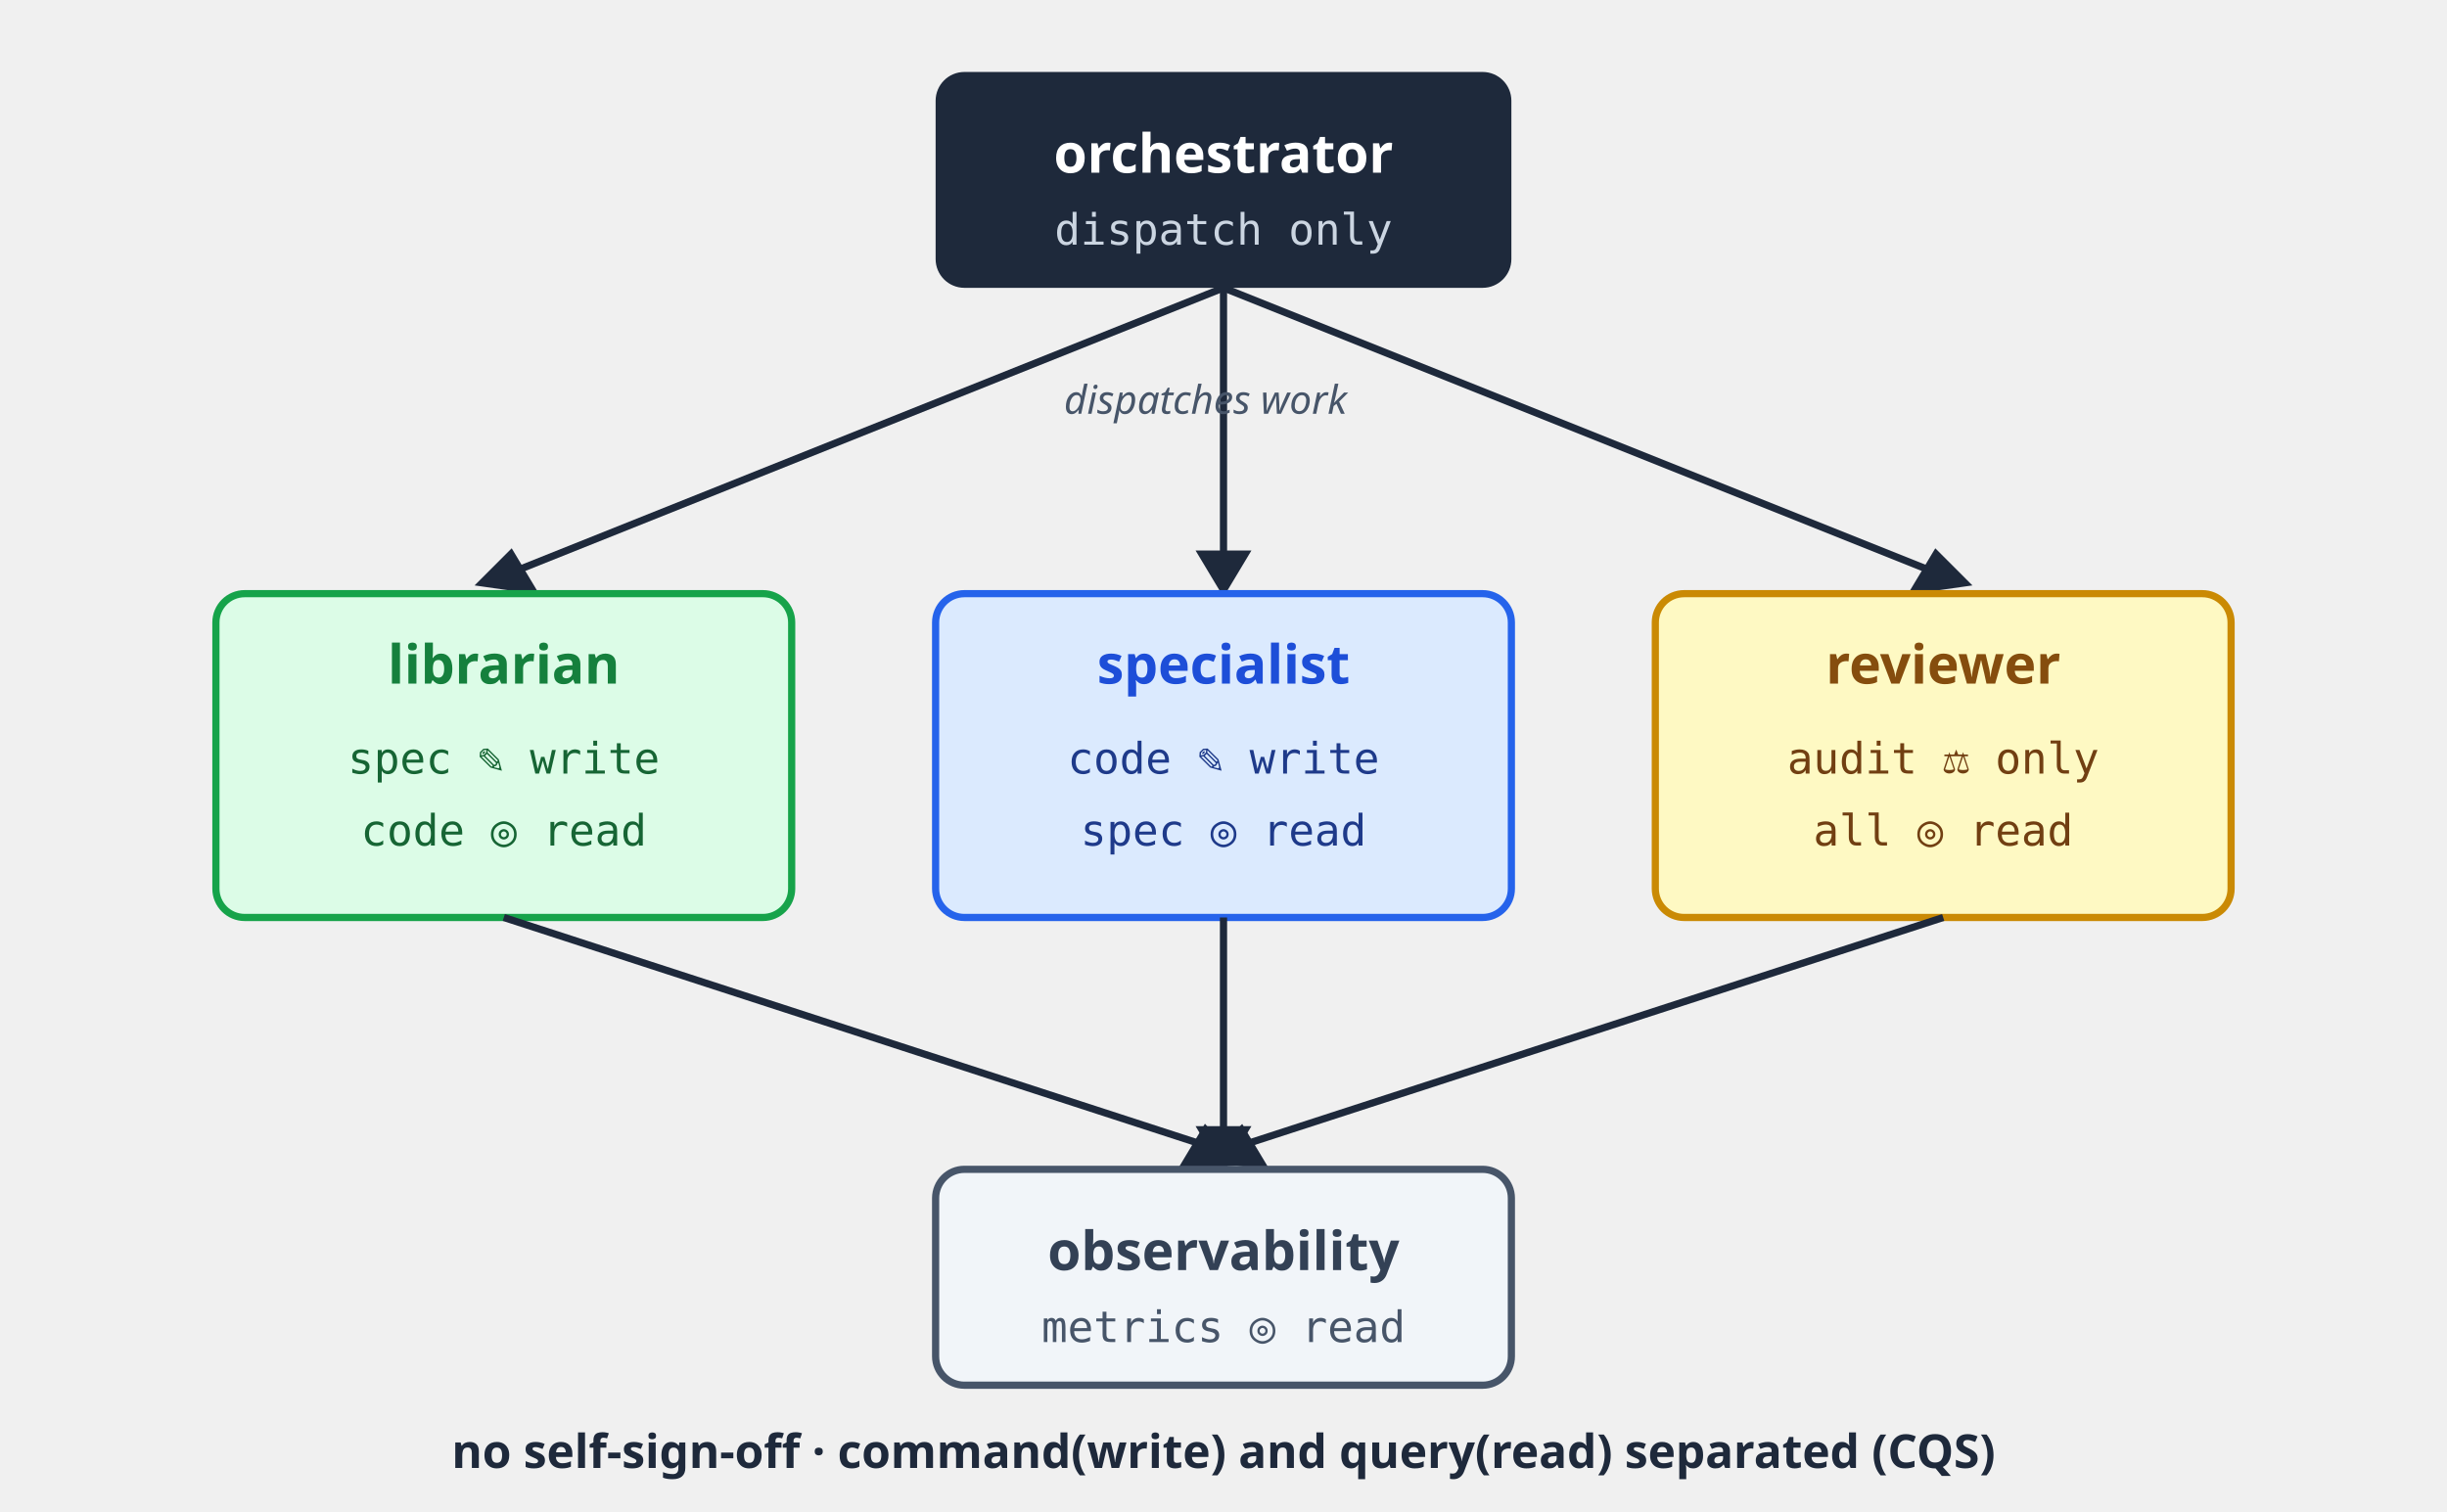
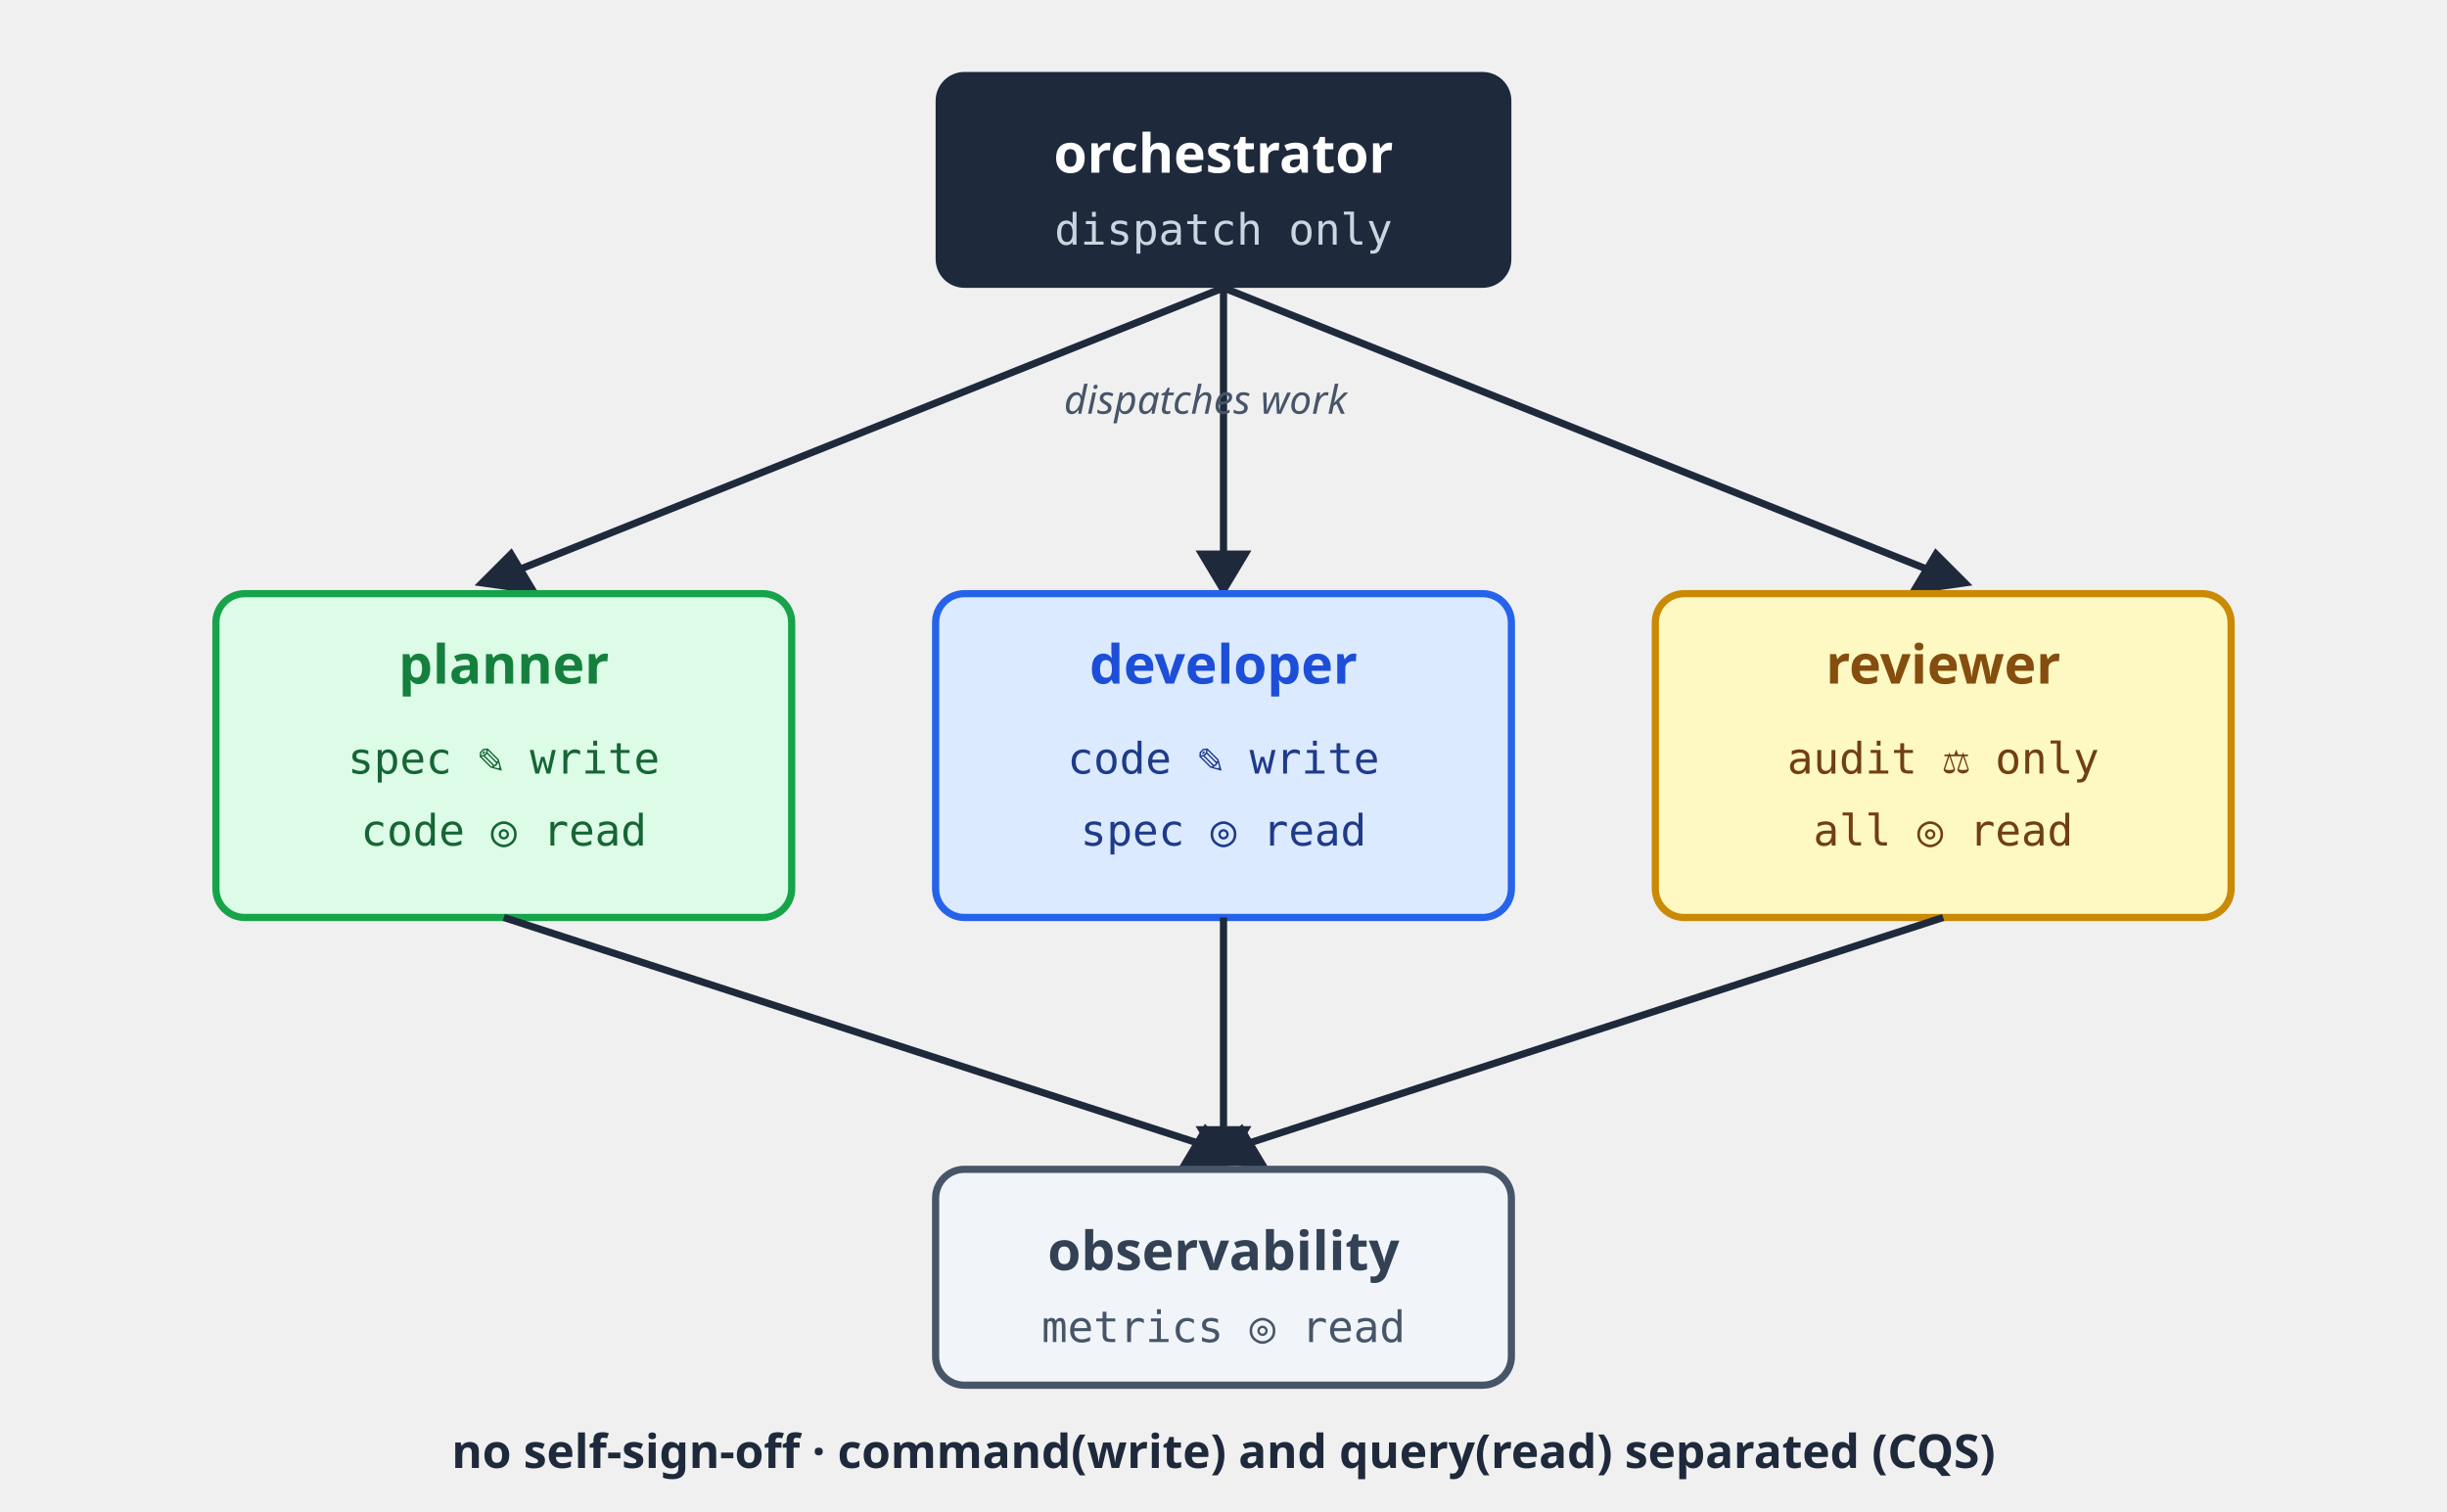
<svg xmlns="http://www.w3.org/2000/svg" width="680" height="420" viewBox="0 0 680 420" role="img" aria-labelledby="multi-agent-title">
  <rect x="260" y="20" width="160" height="60" rx="8" fill="#1e293b" />
  <text x="340" y="48" font-family="sans-serif" font-size="15" font-weight="700" fill="#ffffff" text-anchor="middle">orchestrator</text>
  <text x="340" y="68" font-family="monospace" font-size="12" fill="#cbd5e1" text-anchor="middle">dispatch only</text>
  <g stroke="#1e293b" stroke-width="2" fill="#1e293b">
    <line x1="340" y1="80" x2="140" y2="160" />
    <polygon points="142,154 134,162 148,164" />
    <line x1="340" y1="80" x2="340" y2="160" />
    <polygon points="334,154 340,164 346,154" />
    <line x1="340" y1="80" x2="540" y2="160" />
    <polygon points="538,154 546,162 532,164" />
  </g>
  <text x="335" y="115" font-family="sans-serif" font-size="11" font-style="italic" fill="#475569" text-anchor="middle">dispatches work</text>
  <rect x="60" y="165" width="160" height="90" rx="8" fill="#dcfce7" stroke="#16a34a" stroke-width="2" />
-   <text x="140" y="190" font-family="sans-serif" font-size="15" font-weight="700" fill="#15803d" text-anchor="middle">librarian</text>
+   <text x="140" y="190" font-family="sans-serif" font-size="15" font-weight="700" fill="#15803d" text-anchor="middle">planner</text>
  <text x="140" y="215" font-family="monospace" font-size="12" fill="#166534" text-anchor="middle">spec  ✎ write</text>
  <text x="140" y="235" font-family="monospace" font-size="12" fill="#166534" text-anchor="middle">code  ◎ read</text>
  <rect x="260" y="165" width="160" height="90" rx="8" fill="#dbeafe" stroke="#2563eb" stroke-width="2" />
-   <text x="340" y="190" font-family="sans-serif" font-size="15" font-weight="700" fill="#1d4ed8" text-anchor="middle">specialist</text>
+   <text x="340" y="190" font-family="sans-serif" font-size="15" font-weight="700" fill="#1d4ed8" text-anchor="middle">developer</text>
  <text x="340" y="215" font-family="monospace" font-size="12" fill="#1e3a8a" text-anchor="middle">code  ✎ write</text>
  <text x="340" y="235" font-family="monospace" font-size="12" fill="#1e3a8a" text-anchor="middle">spec  ◎ read</text>
  <rect x="460" y="165" width="160" height="90" rx="8" fill="#fef9c3" stroke="#ca8a04" stroke-width="2" />
  <text x="540" y="190" font-family="sans-serif" font-size="15" font-weight="700" fill="#854d0e" text-anchor="middle">reviewer</text>
  <text x="540" y="215" font-family="monospace" font-size="12" fill="#713f12" text-anchor="middle">audit ⚖ only</text>
  <text x="540" y="235" font-family="monospace" font-size="12" fill="#713f12" text-anchor="middle">all   ◎ read</text>
  <g stroke="#1e293b" stroke-width="2" fill="#1e293b">
    <line x1="140" y1="255" x2="340" y2="320" />
    <polygon points="335,314 343,323 329,324" />
    <line x1="340" y1="255" x2="340" y2="320" />
    <polygon points="334,314 340,324 346,314" />
    <line x1="540" y1="255" x2="340" y2="320" />
    <polygon points="345,314 337,322 351,324" />
  </g>
  <rect x="260" y="325" width="160" height="60" rx="8" fill="#f1f5f9" stroke="#475569" stroke-width="2" />
  <text x="340" y="353" font-family="sans-serif" font-size="15" font-weight="700" fill="#334155" text-anchor="middle">observability</text>
  <text x="340" y="373" font-family="monospace" font-size="12" fill="#475569" text-anchor="middle">metrics  ◎ read</text>
  <text x="340" y="408" font-family="sans-serif" font-size="13" font-weight="700" fill="#1e293b" text-anchor="middle">no self-sign-off  ·  command(write) and query(read) separated (CQS)</text>
</svg>
